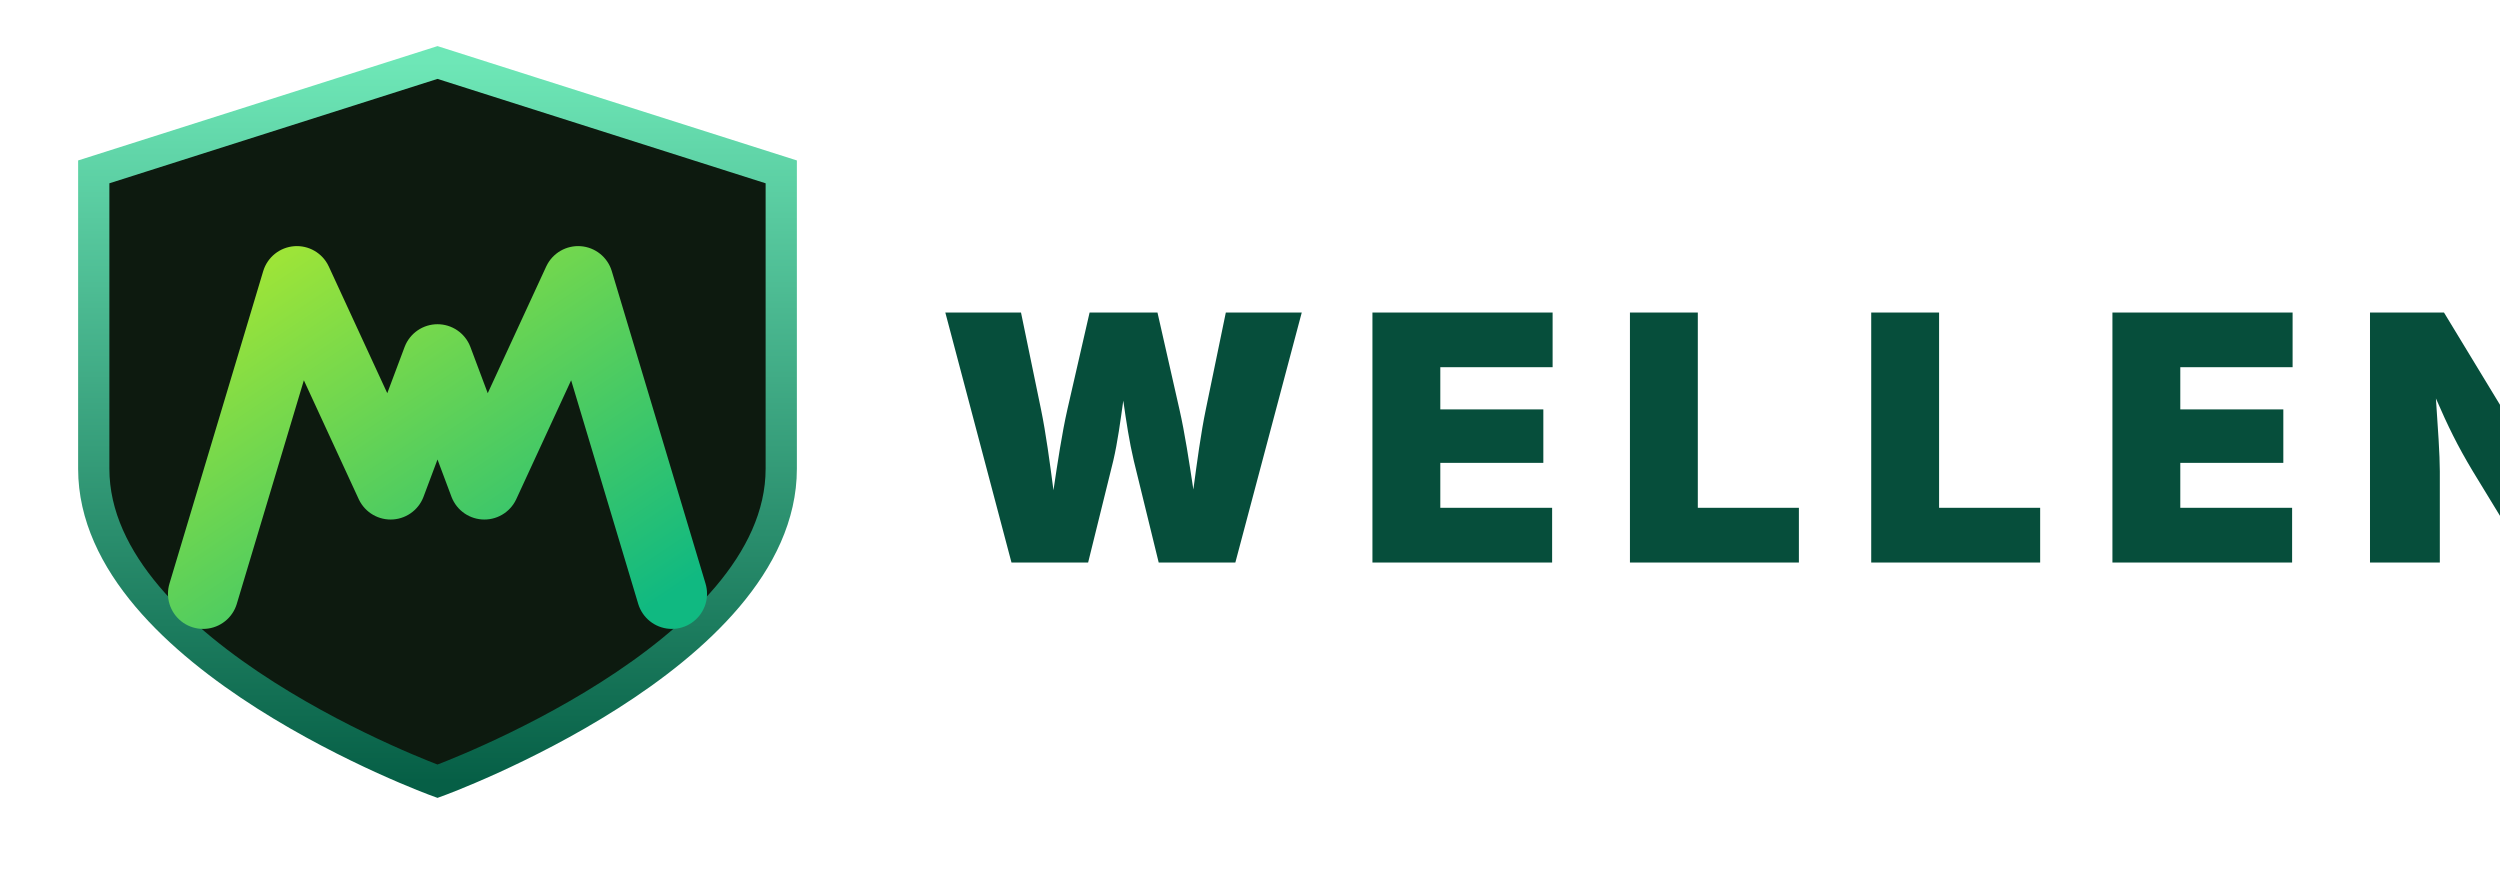
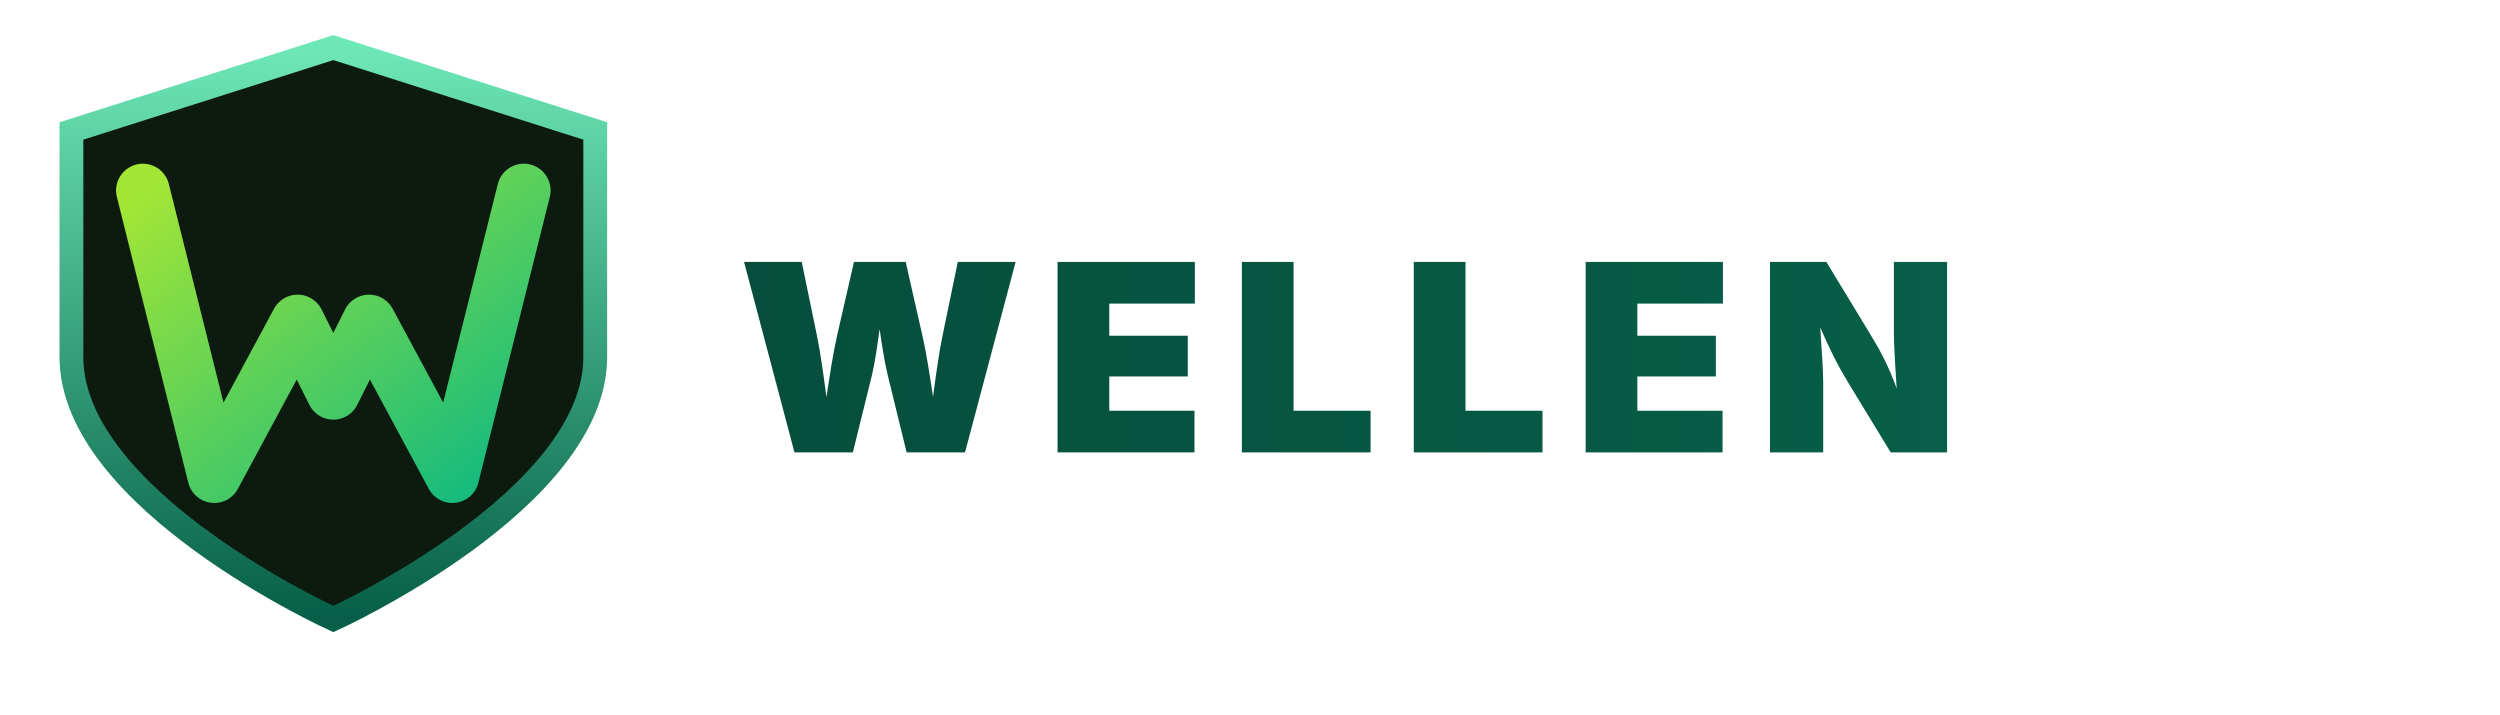
- <svg xmlns="http://www.w3.org/2000/svg" viewBox="0 0 160 56" width="160" height="56">
+ <svg xmlns="http://www.w3.org/2000/svg" viewBox="0 0 210 60" width="210" height="60">
  <defs>
    <linearGradient id="wGrad" x1="0%" y1="0%" x2="100%" y2="100%">
      <stop offset="0%" stop-color="#a3e635" />
      <stop offset="100%" stop-color="#10B981" />
    </linearGradient>
    <linearGradient id="shieldBorder" x1="0%" y1="0%" x2="0%" y2="100%">
      <stop offset="0%" stop-color="#6ee7b7" />
      <stop offset="100%" stop-color="#065F46" />
    </linearGradient>
+     <linearGradient id="textGrad" x1="0%" y1="0%" x2="100%" y2="0%">
+       <stop offset="0%" stop-color="#064E3B" />
+       <stop offset="100%" stop-color="#065F46" />
+     </linearGradient>
  </defs>
-   <path d="M28 4 L50 11 L50 30 C50 42 28 50 28 50 C28 50 6 42 6 30 L6 11 Z" fill="#0d1a0f" stroke="url(#shieldBorder)" stroke-width="2" />
-   <path d="M13 38 L19 18 L25 31 L28 23 L31 31 L37 18 L43 38" stroke="url(#wGrad)" stroke-width="4.5" fill="none" stroke-linecap="round" stroke-linejoin="round" />
-   <text x="60" y="36" font-family="Inter, Arial Black, sans-serif" font-size="22" font-weight="900" fill="#064E3B" letter-spacing="3">WELLEN</text>
+   <path d="M28 4 L50 11 L50 30 C50 42 28 52 28 52 C28 52 6 42 6 30 L6 11 Z" fill="#0d1a0f" stroke="url(#shieldBorder)" stroke-width="2" />
+   <path d="M12 16 L18 40 L25 27 L28 33 L31 27 L38 40 L44 16" stroke="url(#wGrad)" stroke-width="4.5" fill="none" stroke-linecap="round" stroke-linejoin="round" />
+   <text x="62" y="38" font-family="Inter, Arial Black, sans-serif" font-size="22" font-weight="900" fill="url(#textGrad)" letter-spacing="2">WELLEN</text>
</svg>
